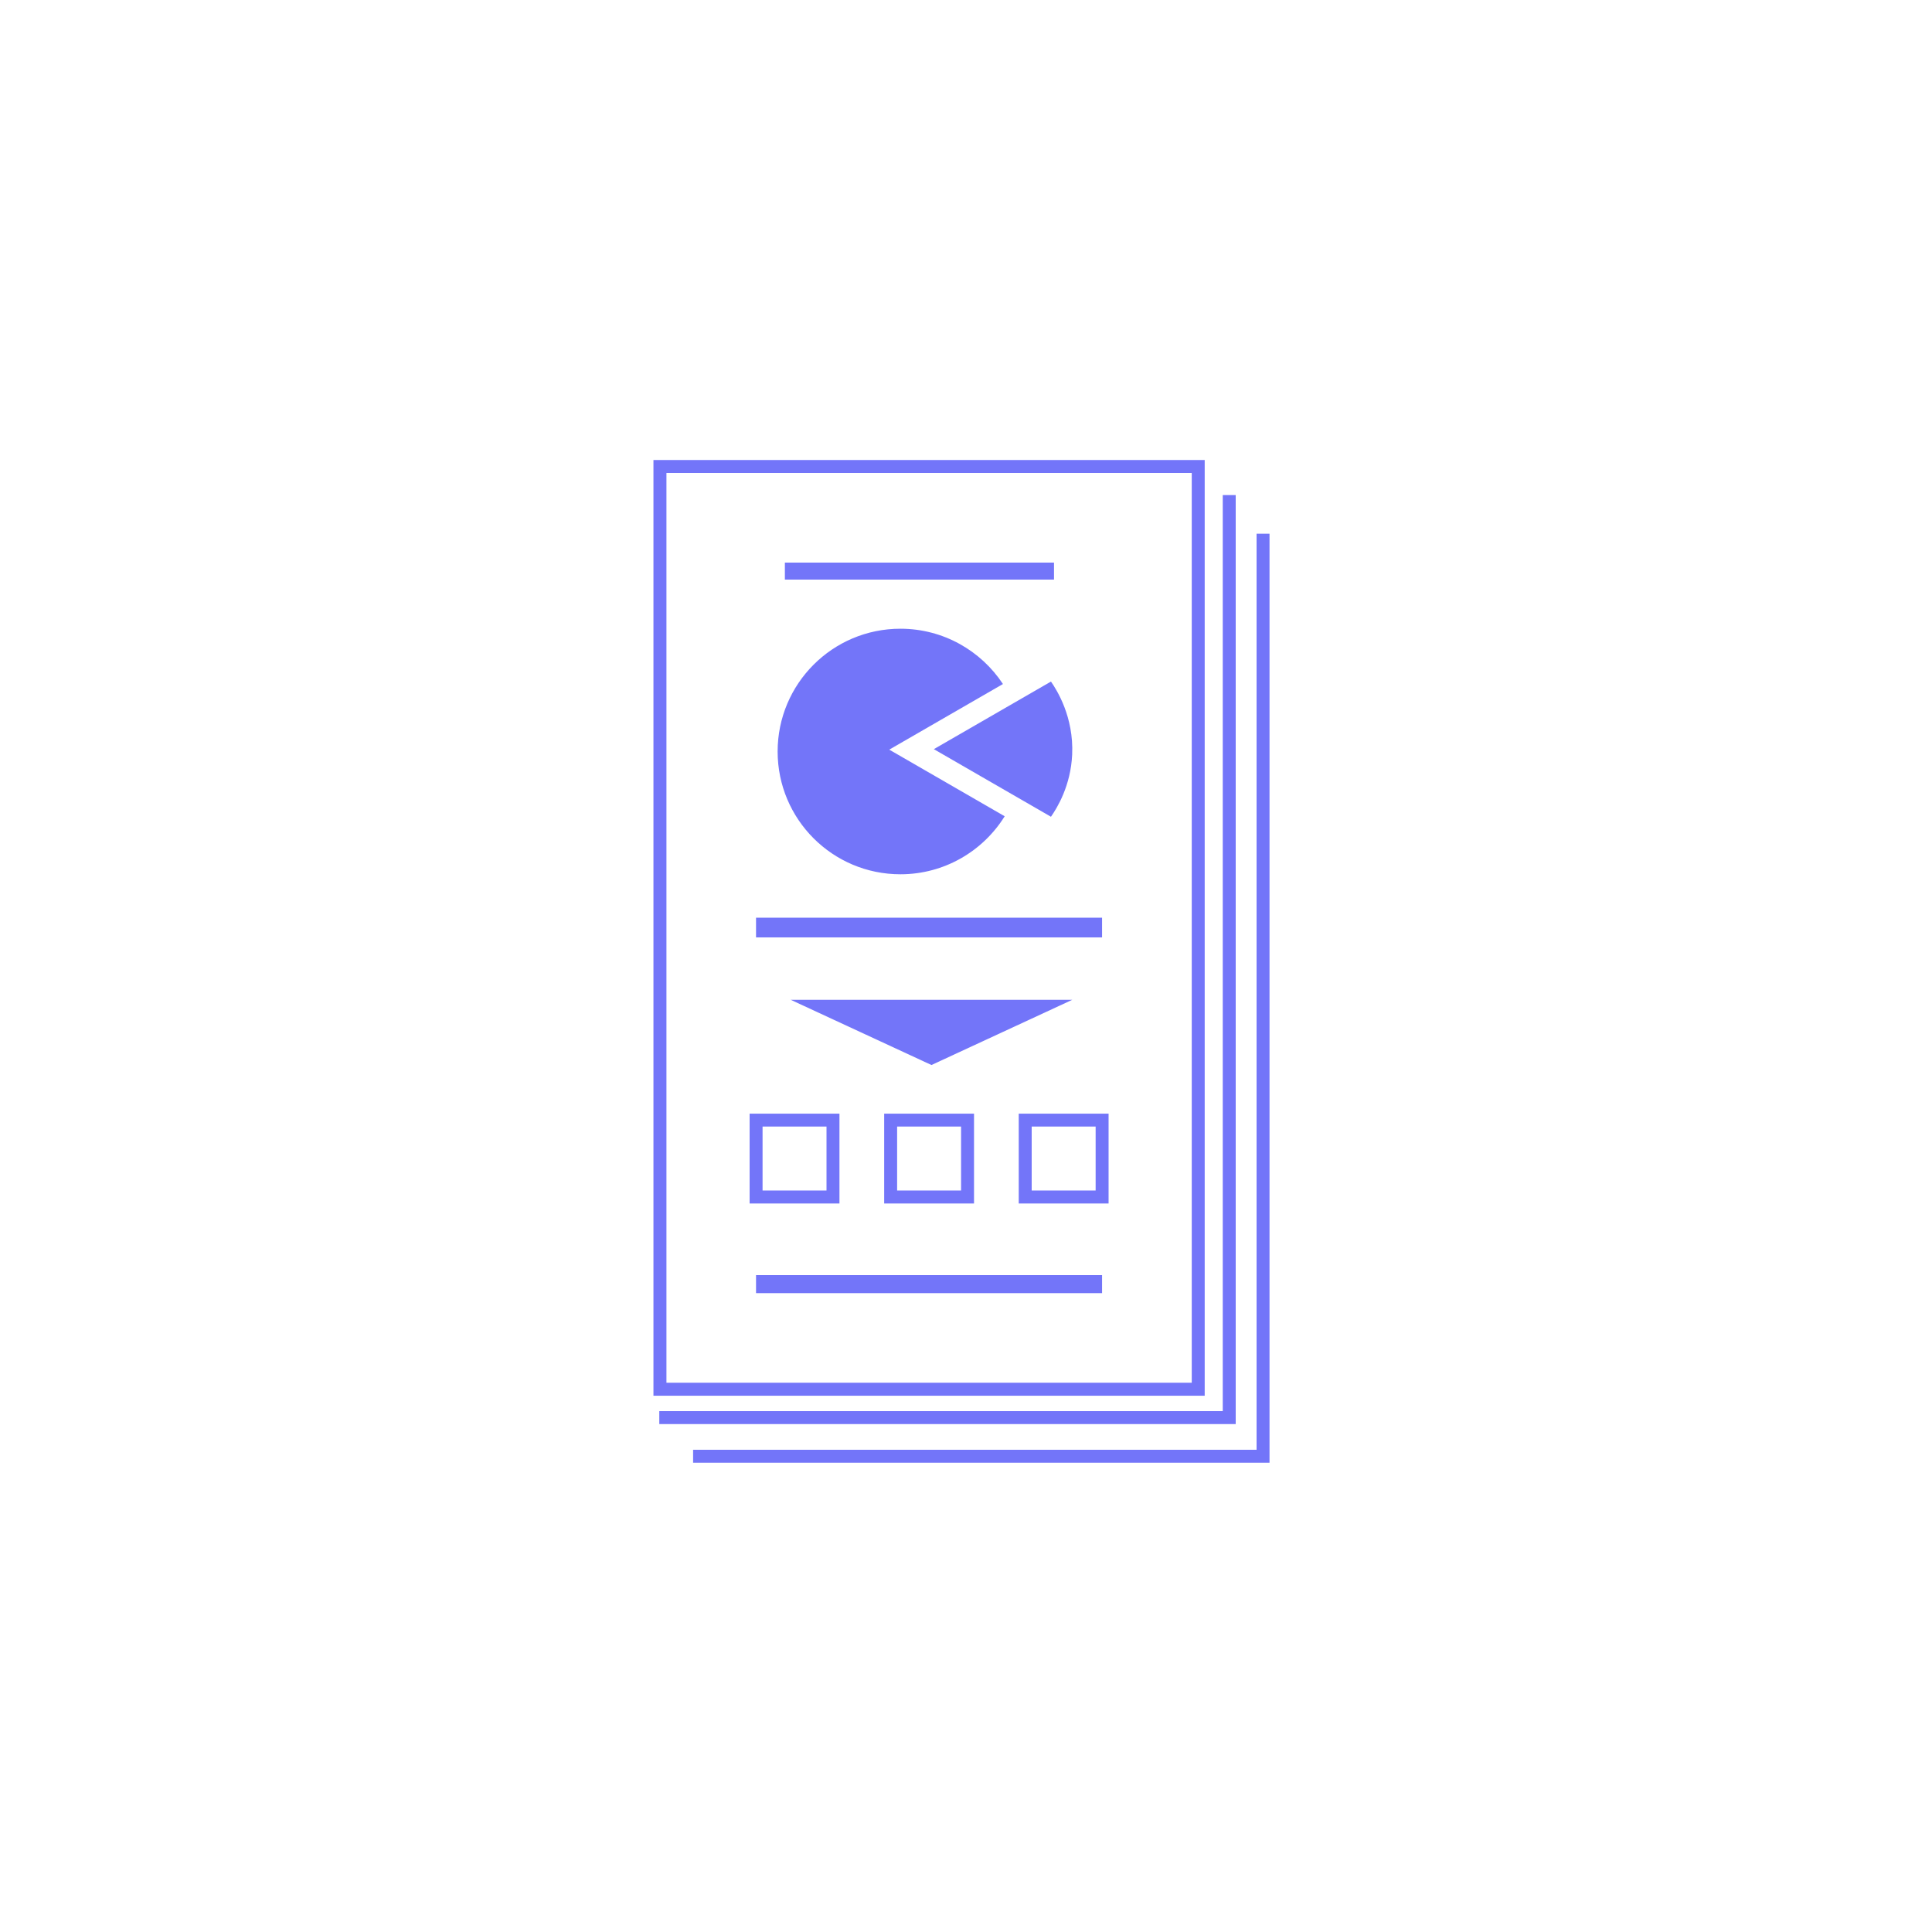
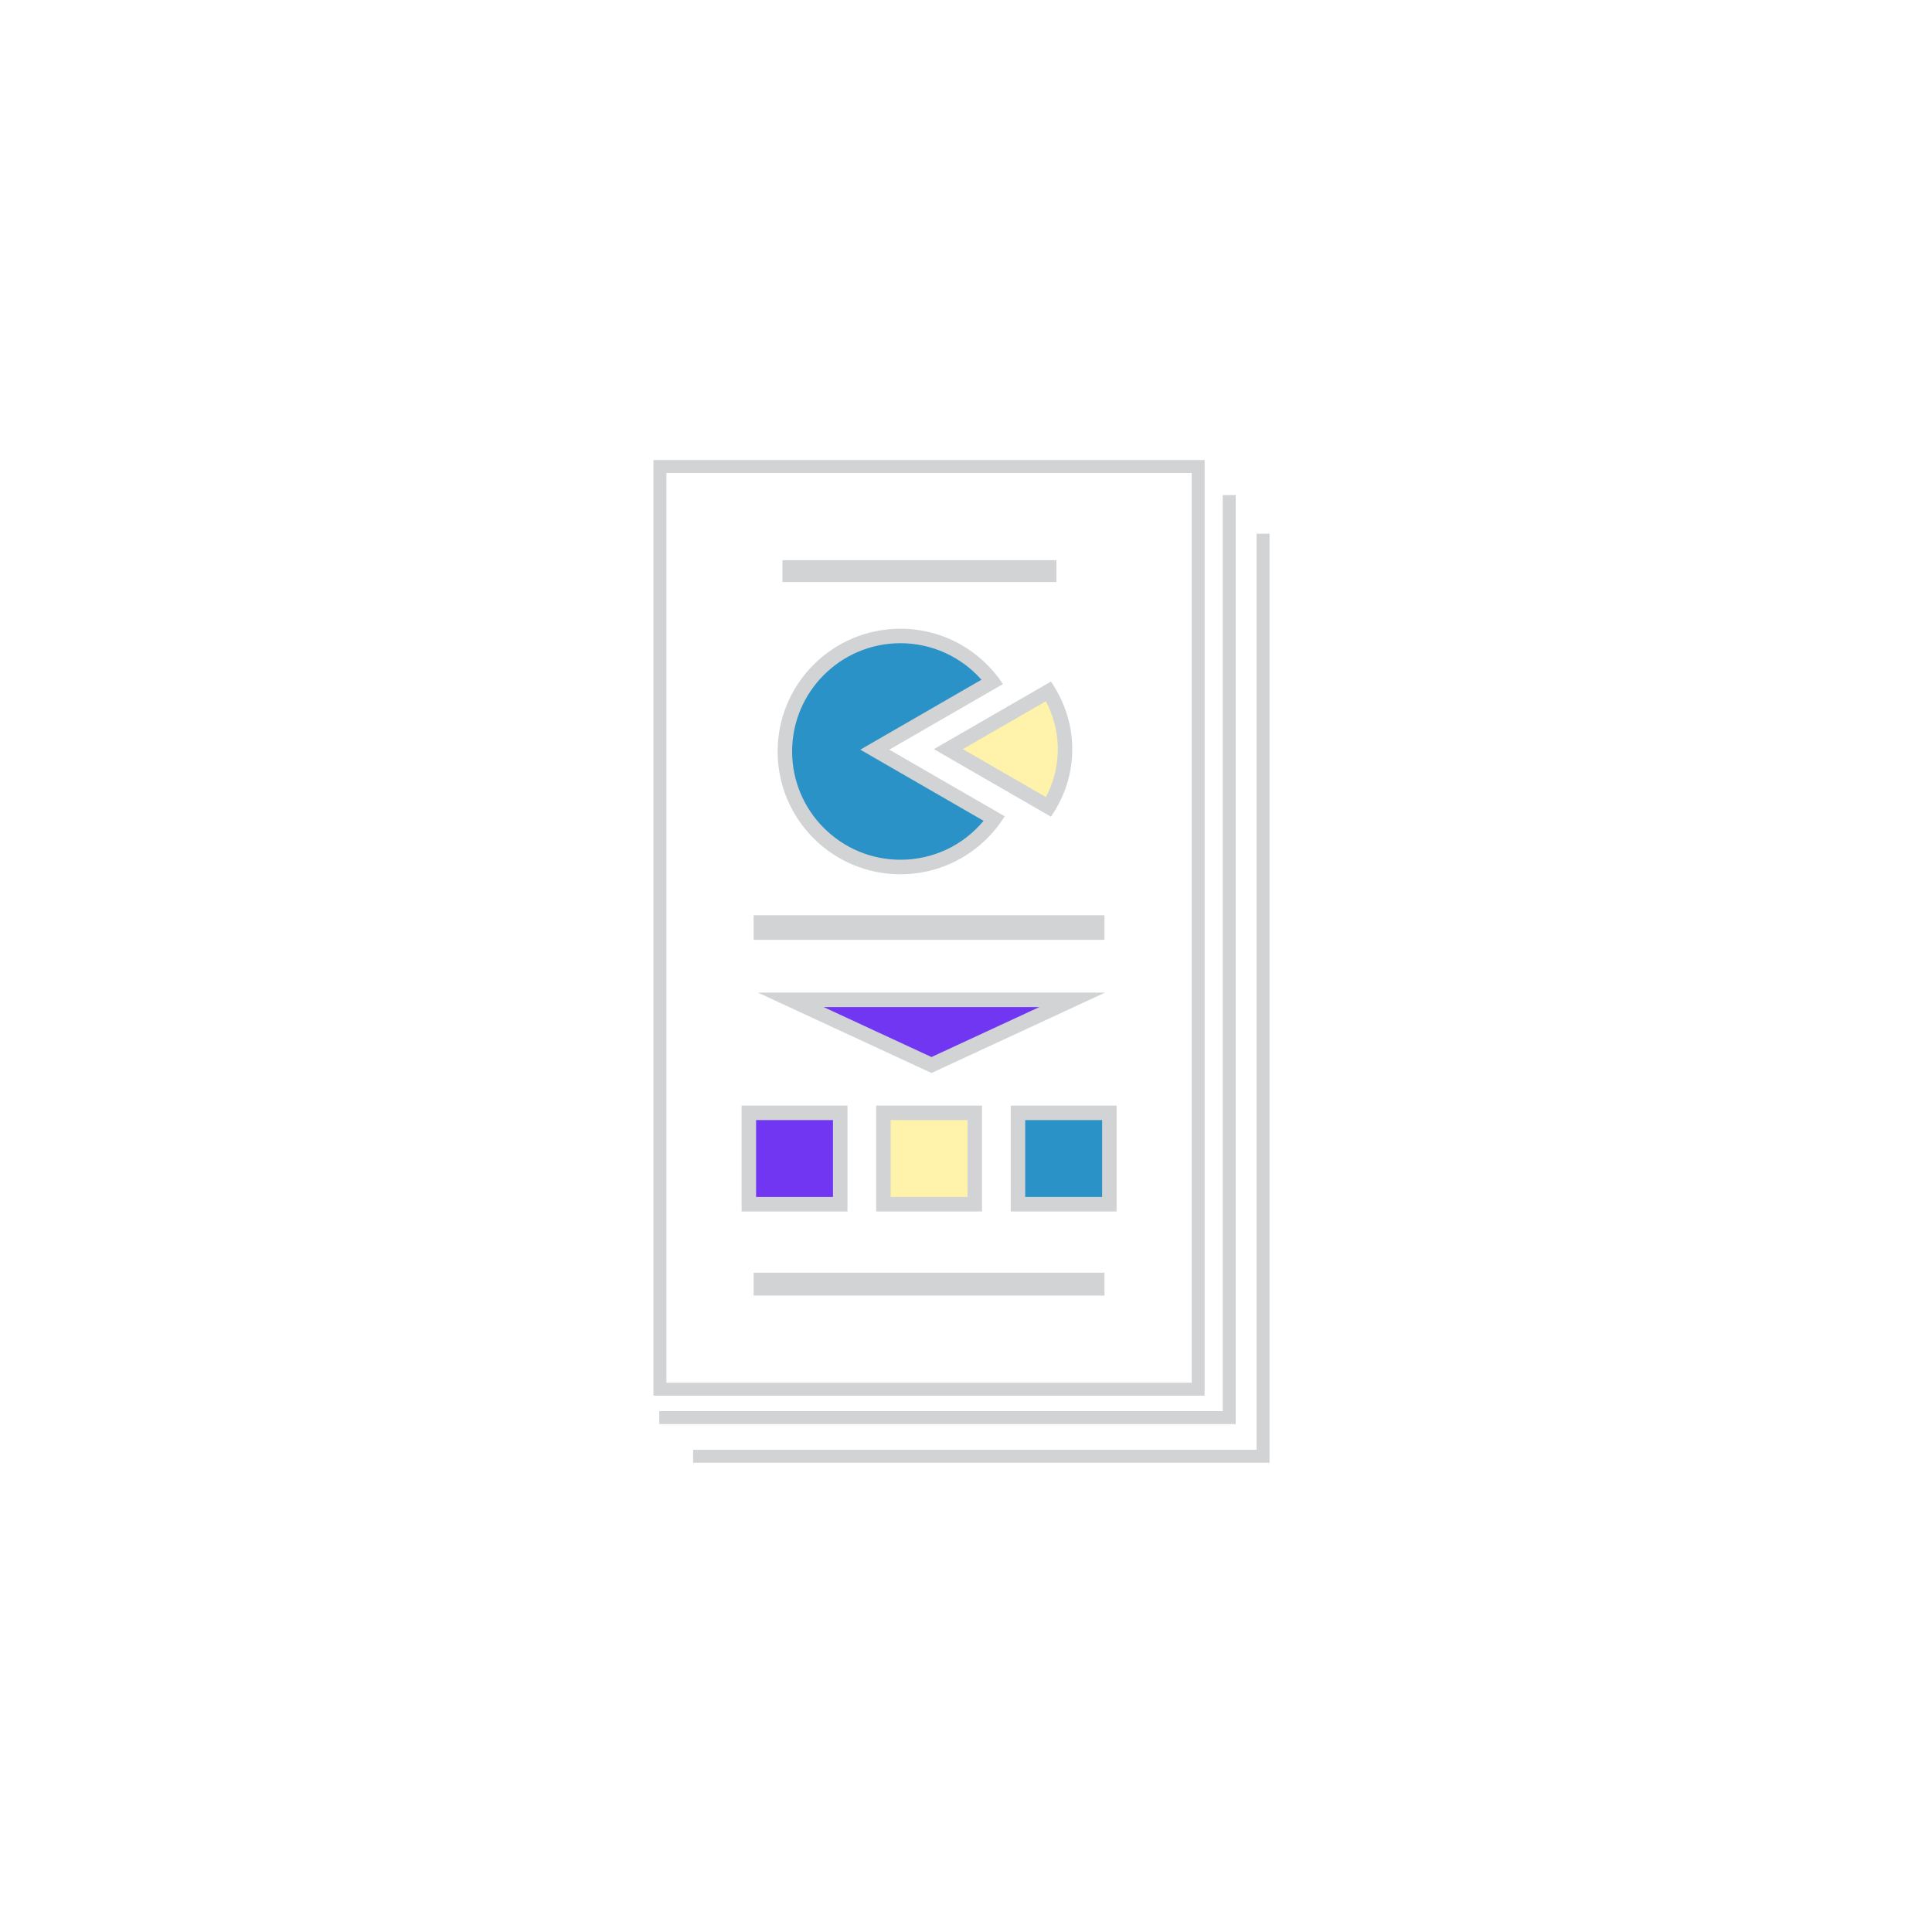
- <svg xmlns="http://www.w3.org/2000/svg" id="Layer_1" viewBox="0 0 400 400">
-   <defs>
-     <style>.cls-1{fill:#7375f9;}</style>
-   </defs>
-   <g id="WGIDXO">
-     <path class="cls-1" d="M262.84,302.84h-119.34v-2.68h116.66V110.5h2.68v192.34ZM255.84,294.84h-119.34v-2.68h116.66V102.5h2.68v192.34ZM249.42,288.97h-114.13V95.24h114.13v193.73ZM137.98,286.28h108.76V97.92h-108.76v188.36Z" />
-     <rect class="cls-1" x="156.53" y="190" width="71.64" height="4.08" />
-     <rect class="cls-1" x="156.53" y="264" width="71.64" height="3.73" />
-     <rect class="cls-1" x="162.5" y="116.48" width="55.72" height="3.52" />
-     <path class="cls-1" d="M173.8,249.17h-18.6v-18.6h18.6v18.6ZM157.88,246.48h13.24v-13.24h-13.24v13.24Z" />
-     <path class="cls-1" d="M201.66,249.17h-18.6v-18.6h18.6v18.6ZM185.74,246.48h13.24v-13.24h-13.24v13.24Z" />
-     <path class="cls-1" d="M229.52,249.17h-18.6v-18.6h18.6v18.6ZM213.6,246.48h13.24v-13.24h-13.24v13.24Z" />
+ <svg xmlns="http://www.w3.org/2000/svg" version="1.1" id="Layer_1" x="0px" y="0px" viewBox="0 0 400 400" style="enable-background:new 0 0 400 400;" xml:space="preserve">
+   <style type="text/css">
+ 	.st0{fill:#2A92C6;}
+ 	.st1{fill:#D1D3D4;}
+ 	.st2{fill:#7136F2;}
+ 	.st3{fill:#FFF3AC;}
+ 	.st4{fill:none;stroke:#D1D3D4;stroke-width:3;stroke-miterlimit:10;}
+ 	.st5{fill:#D1D3D4;stroke:#D1D3D4;stroke-width:3;stroke-miterlimit:10;}
+ 	.st6{fill:#D1D3D4;stroke:#D1D3D4;stroke-miterlimit:10;}
+ 	.st7{fill:#2A92C6;stroke:#D1D3D4;stroke-width:3;stroke-miterlimit:10;}
+ 	.st8{fill:#7136F2;stroke:#D1D3D4;stroke-miterlimit:10;}
+ 	.st9{fill:none;stroke:#D1D3D4;stroke-miterlimit:10;}
+ 	.st10{fill:#2A92C6;stroke:#D1D3D4;stroke-width:2;stroke-miterlimit:10;}
+ 	.st11{fill:#7136F2;stroke:#D1D3D4;stroke-width:2;stroke-miterlimit:10;}
+ 	.st12{fill:#FFF3AC;stroke:#D1D3D4;stroke-width:3;stroke-miterlimit:10;}
+ 	.st13{fill:none;stroke:#D1D3D4;stroke-width:2.683;stroke-miterlimit:10;}
+ 	.st14{fill:#7136F2;stroke:#D1D3D4;stroke-width:3;stroke-miterlimit:10;}
+ 	.st15{fill:none;stroke:#D1D3D4;stroke-width:2;stroke-miterlimit:10;}
+ 	.st16{fill:#003366;}
+ 	.st17{fill:none;stroke:#7136F2;stroke-miterlimit:10;}
+ 	.st18{fill:none;stroke:#003366;stroke-miterlimit:10;}
+ 	.st19{fill:none;stroke:#2A92C6;stroke-miterlimit:10;}
+ 	.st20{fill:none;stroke:#FFF3AC;stroke-miterlimit:10;}
+ 	.st21{fill:#7136F2;stroke:#7136F2;stroke-miterlimit:10;}
+ 	.st22{fill:#003366;stroke:#003366;stroke-miterlimit:10;}
+ 	.st23{fill:#2A92C6;stroke:#2A92C6;stroke-miterlimit:10;}
+ 	.st24{fill:#FFF3AC;stroke:#FFF3AC;stroke-miterlimit:10;}
+ </style>
+   <g id="WGIDXO_00000005981781163737679560000007081407827276416168_">
+     <g>
+       <path class="st13" d="M136.63,96.58h111.44v191.04H136.63V96.58z M254.5,102.5v191h-118 M261.5,110.5v191h-118" />
+       <g>
+         <rect x="156.53" y="190" class="st6" width="71.64" height="4.08" />
+         <rect x="156.53" y="264" class="st6" width="71.64" height="3.73" />
+         <rect x="162.5" y="116.48" class="st6" width="55.72" height="3.52" />
+         <g>
+           <rect x="155.03" y="230.4" class="st2" width="18.92" height="18.92" />
+           <path class="st1" d="M172.46,231.9v15.92h-15.92V231.9H172.46 M175.46,228.9h-3h-15.92h-3v3v15.92v3h3h15.92h3v-3V231.9V228.9      L175.46,228.9z" />
+         </g>
+         <g>
+           <rect x="182.9" y="230.4" class="st3" width="18.92" height="18.92" />
+           <path class="st1" d="M200.32,231.9v15.92H184.4V231.9H200.32 M203.32,228.9h-3H184.4h-3v3v15.92v3h3h15.92h3v-3V231.9V228.9      L203.32,228.9z" />
+         </g>
+         <g>
+           <rect x="210.76" y="230.4" class="st0" width="18.92" height="18.92" />
+           <path class="st1" d="M228.18,231.9v15.92h-15.92V231.9H228.18 M231.18,228.9h-3h-15.92h-3v3v15.92v3h3h15.92h3v-3V231.9V228.9      L231.18,228.9z" />
+         </g>
+         <g>
+           <g>
+             <path class="st1" d="M200.67,268.62c0.04,0,0.04-5,0-5C200.63,263.62,200.63,268.62,200.67,268.62L200.67,268.62z" />
+           </g>
+         </g>
+       </g>
+     </g>
  </g>
-   <path class="cls-1" d="M184.12,155.2l23.53-13.58c-4.55-6.9-12.36-11.45-21.23-11.45-14.04,0-25.42,11.38-25.42,25.42s11.38,25.42,25.42,25.42c9.11,0,17.1-4.8,21.59-12.01l-23.89-13.79Z" />
-   <path class="cls-1" d="M193.35,155.11l24.24,13.99c1.29-1.86,4.1-6.42,4.39-12.88.35-7.78-3.16-13.34-4.39-15.11-8.08,4.66-16.16,9.33-24.24,13.99Z" />
-   <polygon class="cls-1" points="192.85 220.5 222 207 163.71 207 192.85 220.5" />
+   <g>
+     <g>
+       <path class="st0" d="M186.42,179.5c-13.19,0-23.92-10.73-23.92-23.92s10.73-23.92,23.92-23.92c7.53,0,14.54,3.51,19.06,9.47    l-24.36,14.06l24.75,14.29C201.38,175.79,194.21,179.5,186.42,179.5z" />
+       <path class="st1" d="M186.42,133.17c6.48,0,12.55,2.78,16.78,7.56l-20.58,11.88l-4.5,2.6l4.5,2.6l21.02,12.13    c-4.23,5.1-10.47,8.06-17.22,8.06c-12.36,0-22.42-10.06-22.42-22.42S174.06,133.17,186.42,133.17 M186.42,130.17    c-14.04,0-25.42,11.38-25.42,25.42c0,14.04,11.38,25.42,25.42,25.42c9.11,0,17.1-4.8,21.59-12.01l-23.89-13.79l23.53-13.58    C203.1,134.72,195.29,130.17,186.42,130.17L186.42,130.17z" />
+     </g>
+     <g>
+       <path class="st3" d="M196.35,155.11l20.75-11.98c1.63,2.69,3.64,7.24,3.38,13.03c-0.21,4.69-1.82,8.4-3.37,10.94L196.35,155.11z" />
+       <path class="st1" d="M216.54,145.18c1.33,2.57,2.65,6.32,2.44,10.9c-0.17,3.65-1.24,6.67-2.43,8.95l-17.2-9.93l5.57-3.22    L216.54,145.18 M217.59,141.11c-8.08,4.66-16.16,9.33-24.24,13.99l24.24,13.99c1.29-1.86,4.1-6.42,4.39-12.88    C222.33,148.44,218.81,142.88,217.59,141.11L217.59,141.11z" />
+     </g>
+   </g>
+   <polygon class="st14" points="192.85,220.5 222,207 163.71,207 " />
</svg>
